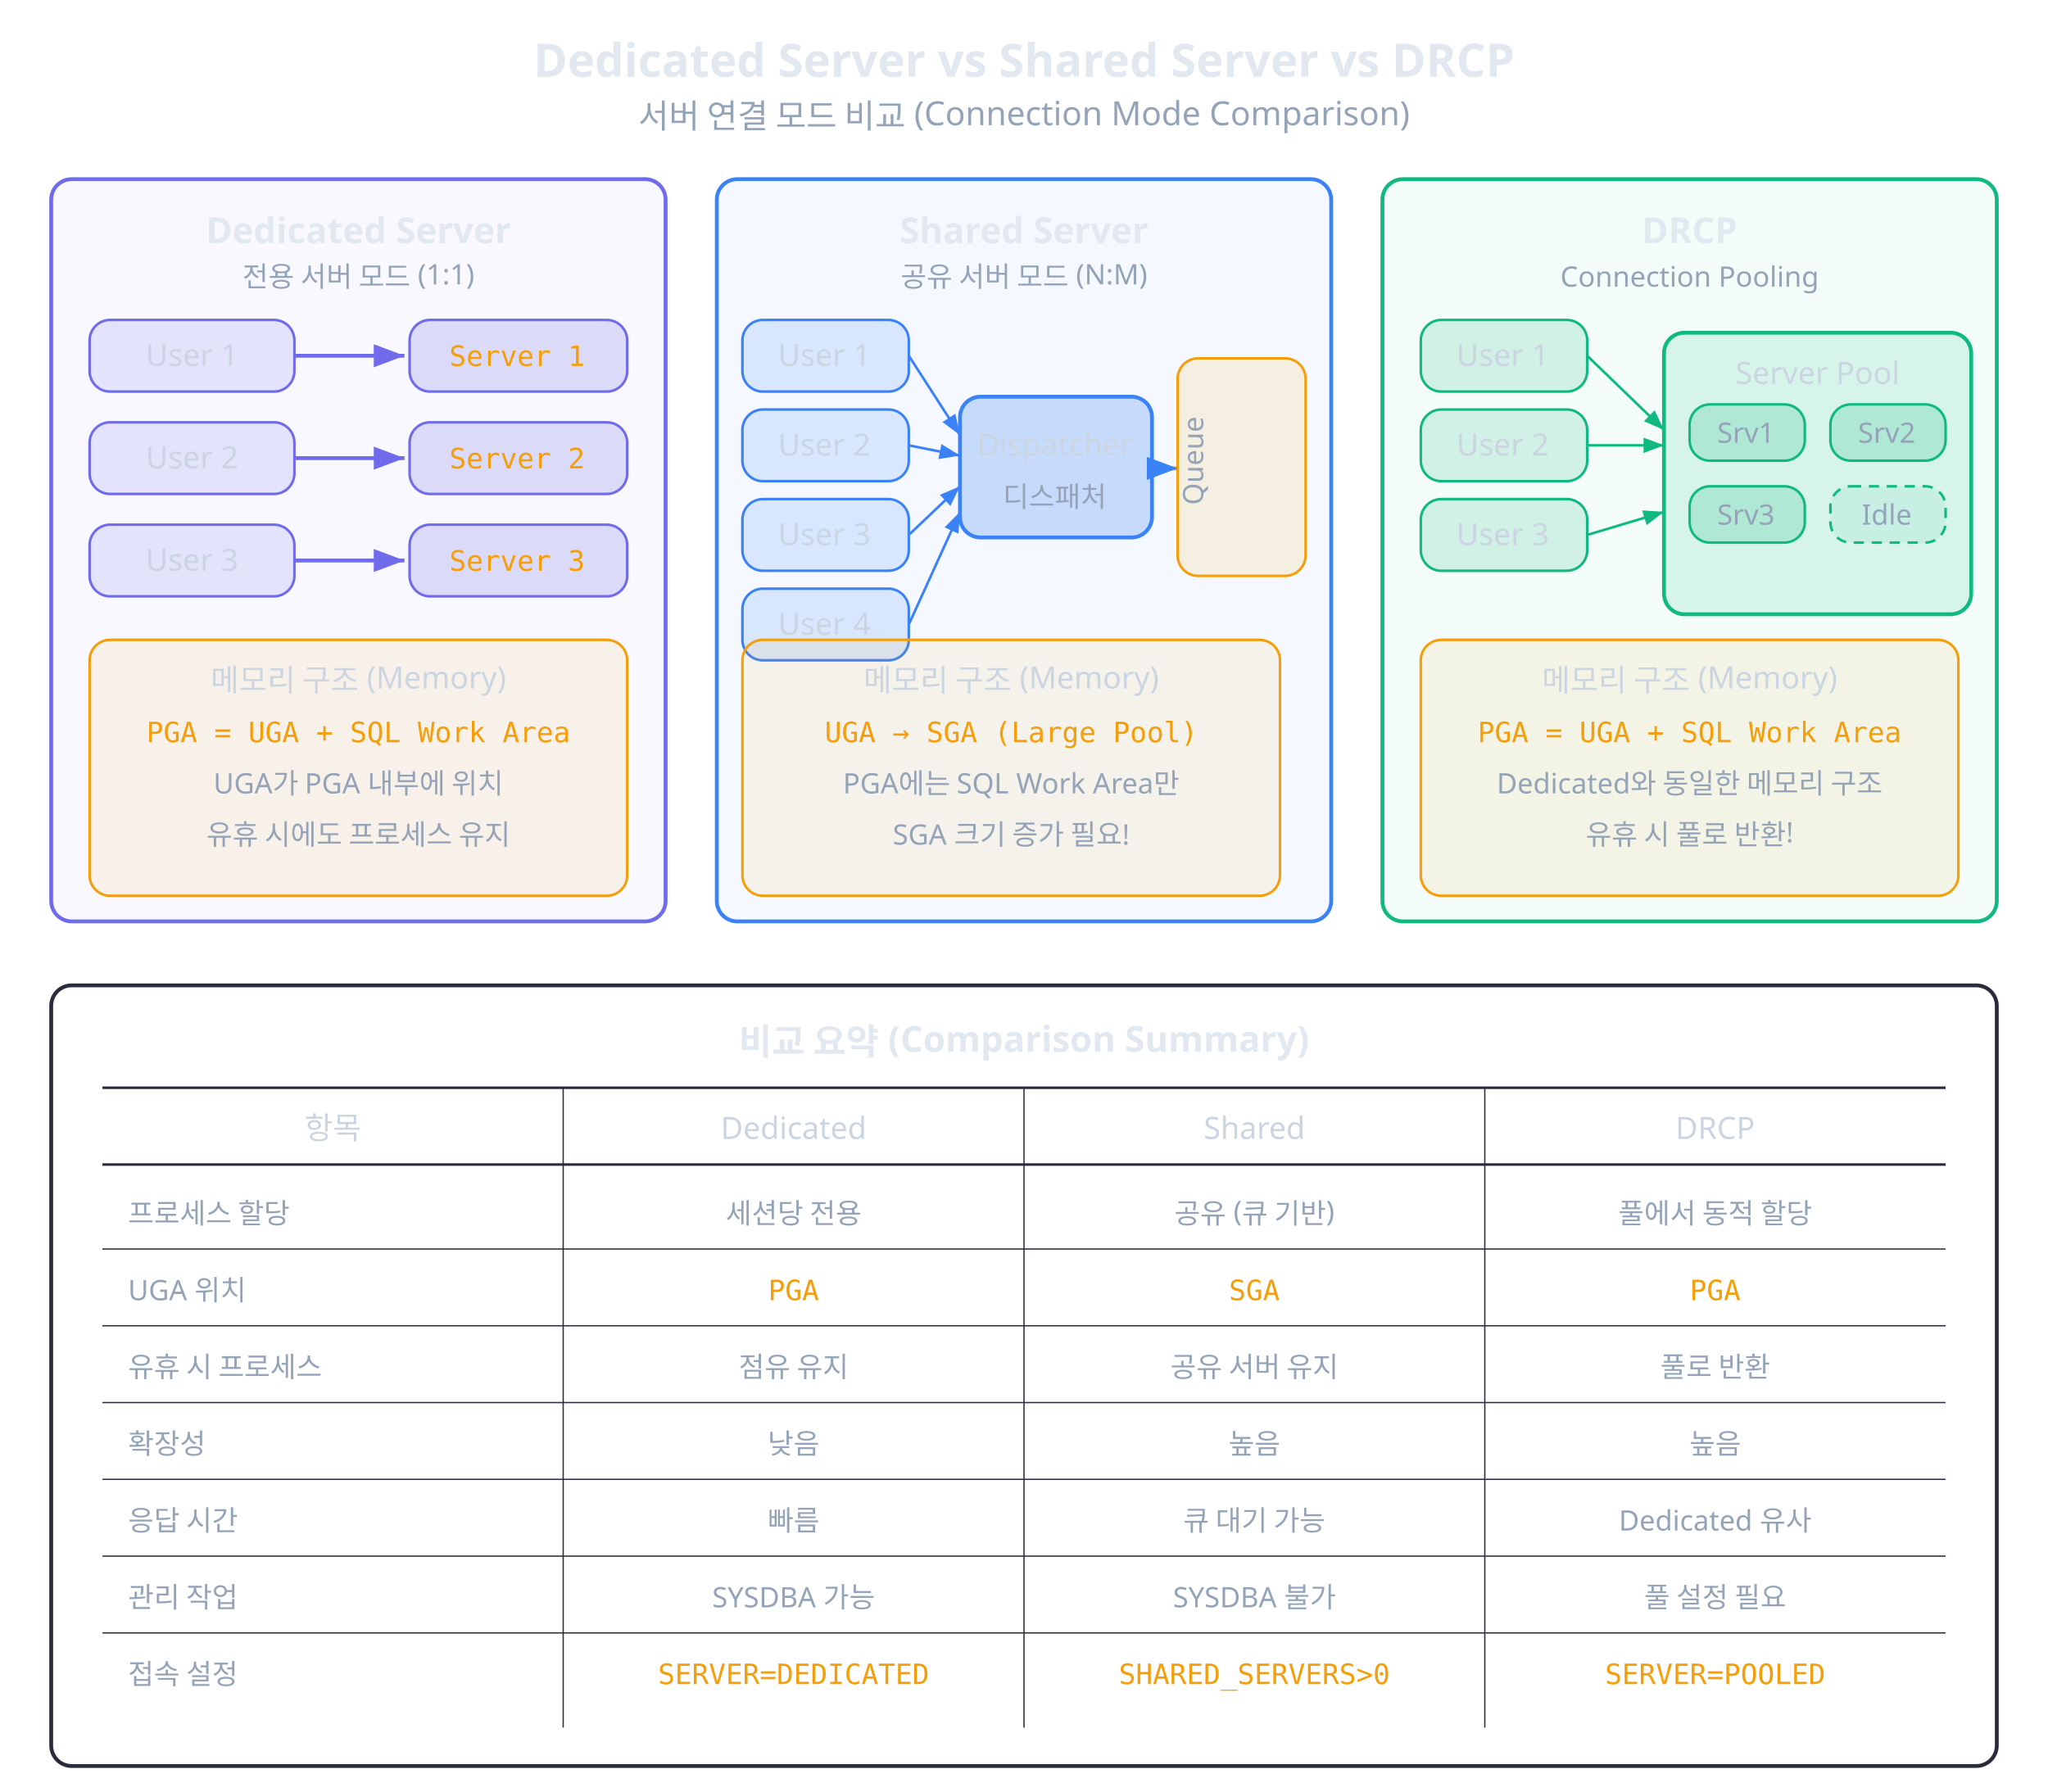
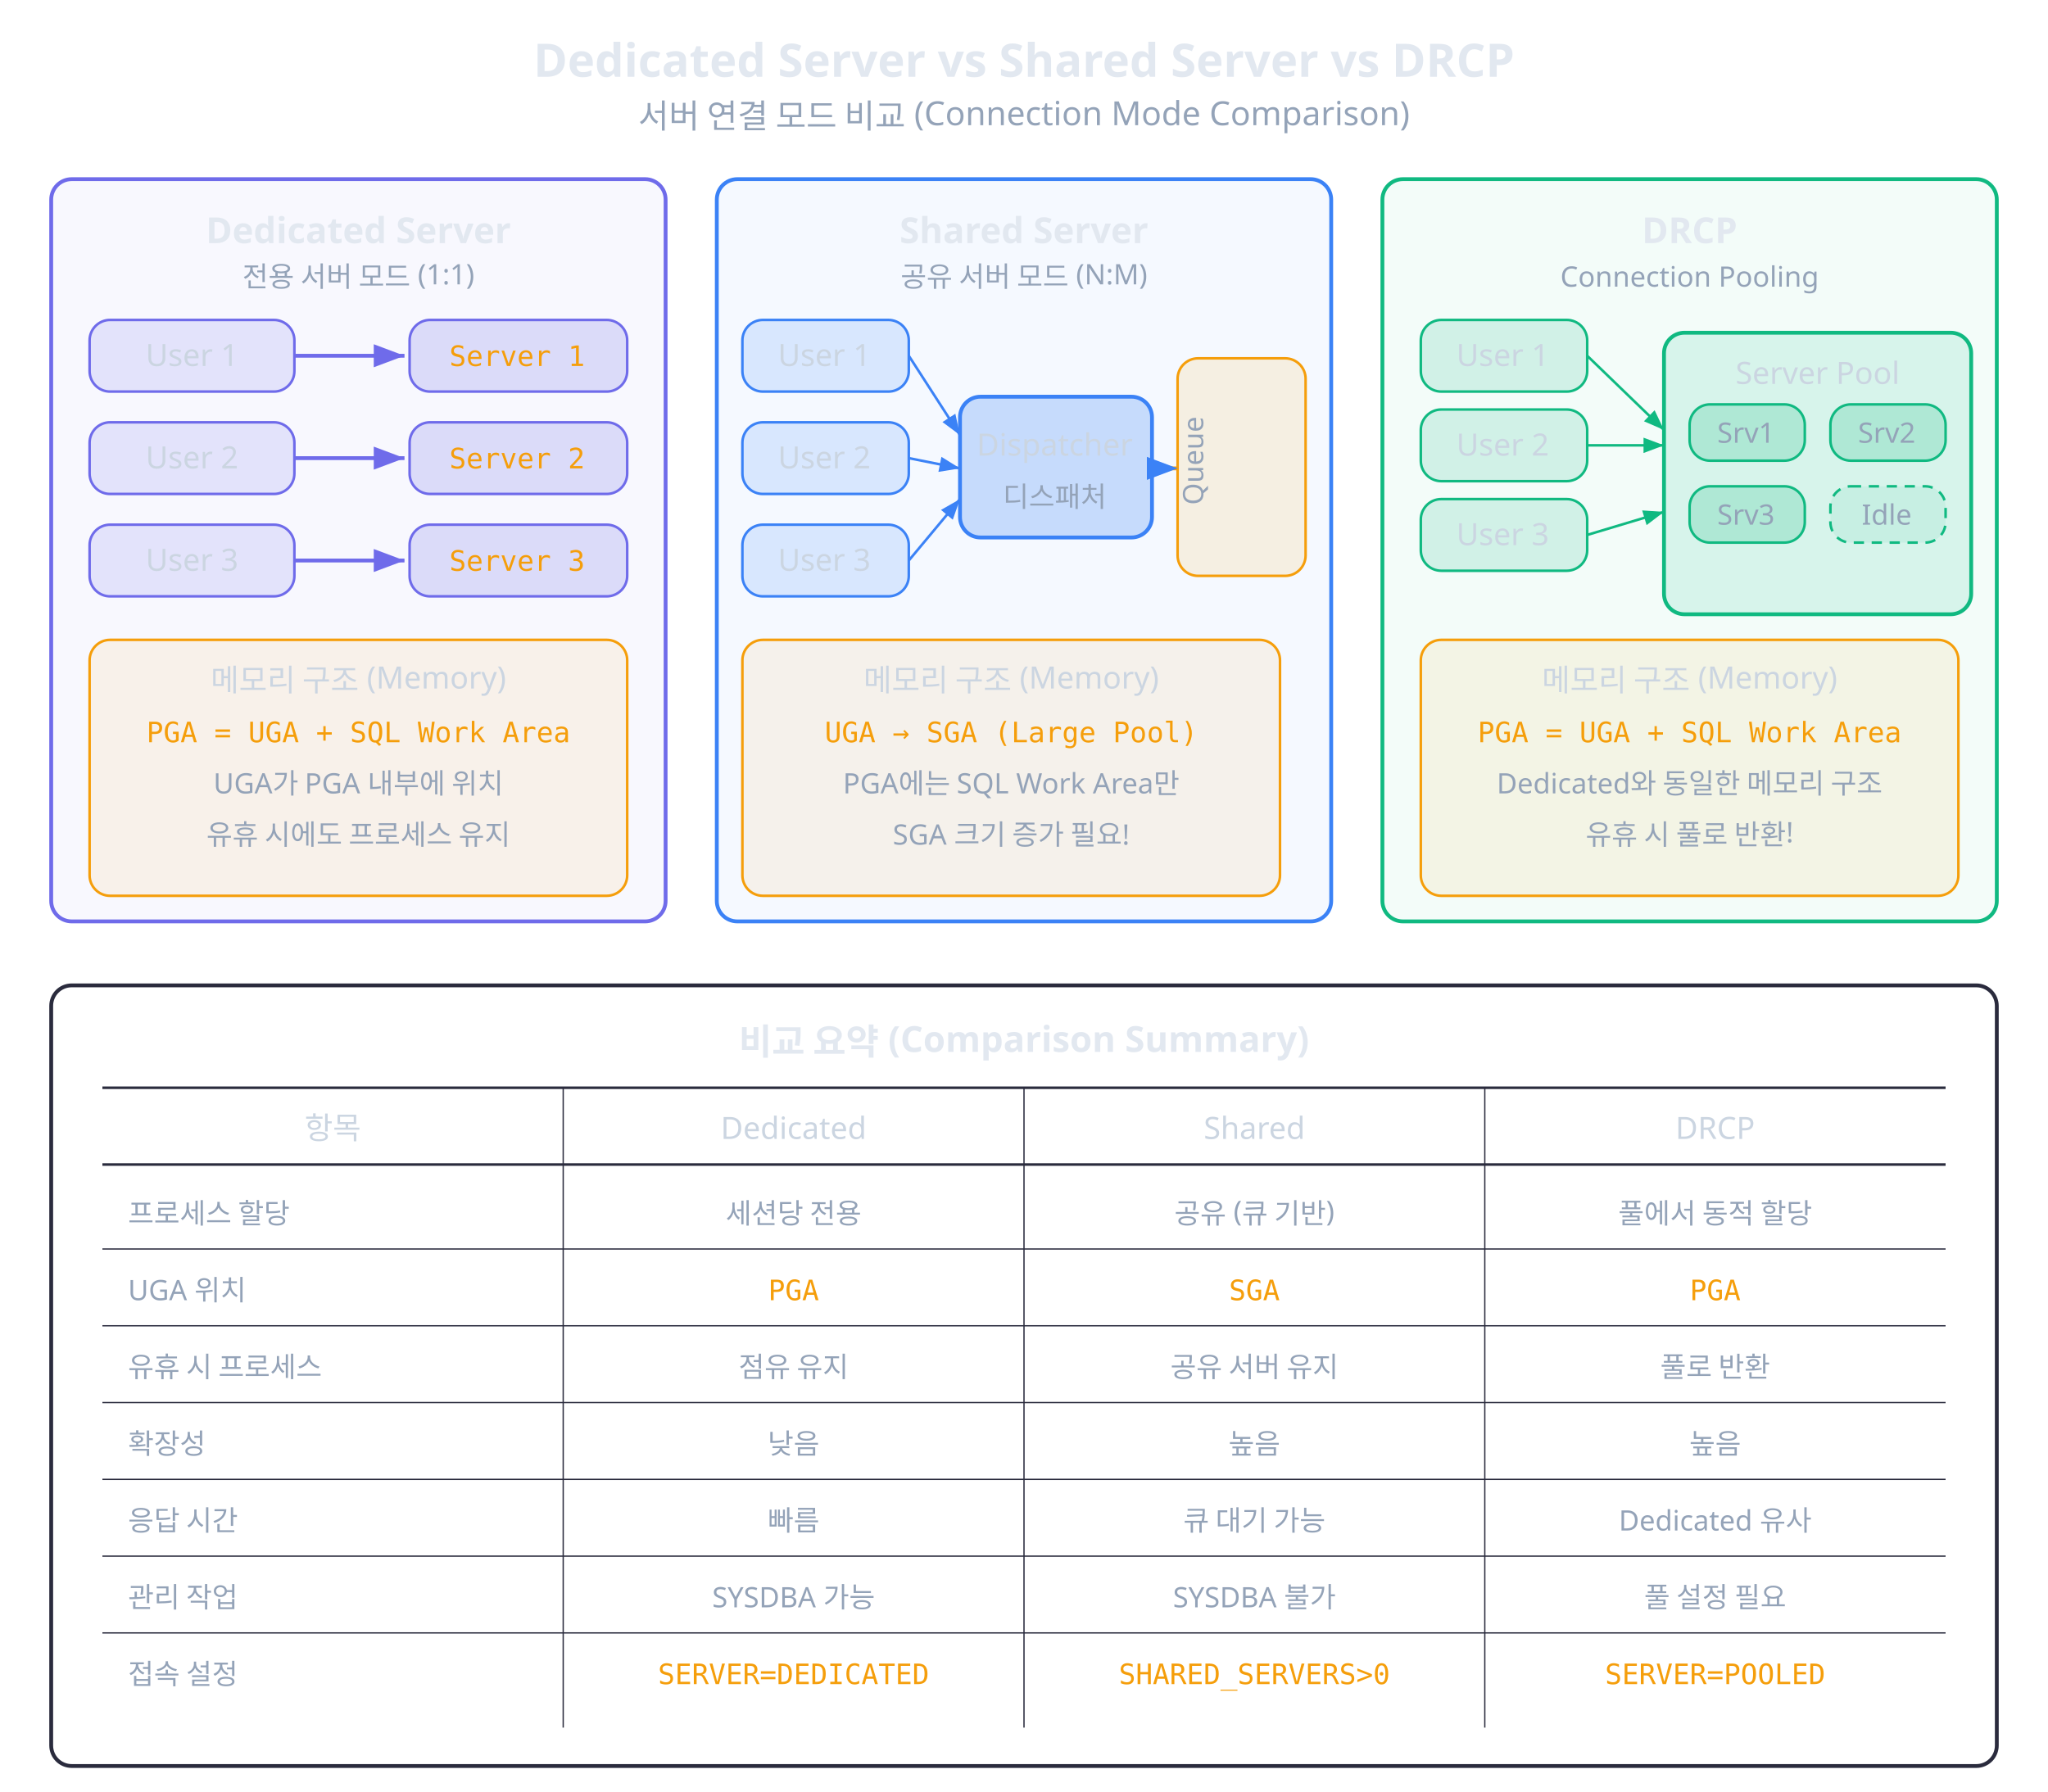
<svg xmlns="http://www.w3.org/2000/svg" viewBox="0 0 800 700">
  <style>
    text { font-family: 'Pretendard', 'Segoe UI', sans-serif; fill: #E2E8F0; }
    .title { font-size: 18px; font-weight: 700; }
    .subtitle { font-size: 13px; fill: #94A3B8; }
    .label { font-size: 14px; font-weight: 600; }
    .sublabel { font-size: 12px; fill: #CBD5E1; }
    .code { font-family: 'Consolas', monospace; font-size: 11px; fill: #F59E0B; }
    .small { font-size: 11px; fill: #94A3B8; }
    .box { rx: 8; ry: 8; }
  </style>
  <defs>
    <marker id="arrP" markerWidth="8" markerHeight="6" refX="8" refY="3" orient="auto">
      <polygon points="0 0, 8 3, 0 6" fill="#6F6BEA" />
    </marker>
    <marker id="arrB" markerWidth="8" markerHeight="6" refX="8" refY="3" orient="auto">
      <polygon points="0 0, 8 3, 0 6" fill="#3B82F6" />
    </marker>
    <marker id="arrG" markerWidth="8" markerHeight="6" refX="8" refY="3" orient="auto">
      <polygon points="0 0, 8 3, 0 6" fill="#10B981" />
    </marker>
  </defs>
  <text x="400" y="30" text-anchor="middle" class="title">Dedicated Server vs Shared Server vs DRCP</text>
  <text x="400" y="50" text-anchor="middle" class="subtitle">서버 연결 모드 비교 (Connection Mode Comparison)</text>
  <rect x="20" y="70" width="240" height="290" class="box" fill="rgba(107,107,234,0.05)" stroke="#6F6BEA" stroke-width="1.5" />
  <text x="140" y="95" text-anchor="middle" class="label" fill="#6F6BEA">Dedicated Server</text>
  <text x="140" y="112" text-anchor="middle" class="small">전용 서버 모드 (1:1)</text>
  <rect x="35" y="125" width="80" height="28" class="box" fill="rgba(107,107,234,0.15)" stroke="#6F6BEA" stroke-width="1" />
  <text x="75" y="143" text-anchor="middle" class="sublabel">User 1</text>
  <rect x="35" y="165" width="80" height="28" class="box" fill="rgba(107,107,234,0.15)" stroke="#6F6BEA" stroke-width="1" />
  <text x="75" y="183" text-anchor="middle" class="sublabel">User 2</text>
  <rect x="35" y="205" width="80" height="28" class="box" fill="rgba(107,107,234,0.15)" stroke="#6F6BEA" stroke-width="1" />
  <text x="75" y="223" text-anchor="middle" class="sublabel">User 3</text>
  <rect x="160" y="125" width="85" height="28" class="box" fill="rgba(107,107,234,0.2)" stroke="#6F6BEA" stroke-width="1" />
  <text x="202" y="143" text-anchor="middle" class="code">Server 1</text>
  <rect x="160" y="165" width="85" height="28" class="box" fill="rgba(107,107,234,0.2)" stroke="#6F6BEA" stroke-width="1" />
  <text x="202" y="183" text-anchor="middle" class="code">Server 2</text>
  <rect x="160" y="205" width="85" height="28" class="box" fill="rgba(107,107,234,0.2)" stroke="#6F6BEA" stroke-width="1" />
  <text x="202" y="223" text-anchor="middle" class="code">Server 3</text>
  <line x1="115" y1="139" x2="158" y2="139" stroke="#6F6BEA" stroke-width="1.5" marker-end="url(#arrP)" />
  <line x1="115" y1="179" x2="158" y2="179" stroke="#6F6BEA" stroke-width="1.5" marker-end="url(#arrP)" />
  <line x1="115" y1="219" x2="158" y2="219" stroke="#6F6BEA" stroke-width="1.5" marker-end="url(#arrP)" />
  <rect x="35" y="250" width="210" height="100" class="box" fill="rgba(245,158,11,0.08)" stroke="#F59E0B" stroke-width="1" />
  <text x="140" y="270" text-anchor="middle" class="sublabel">메모리 구조 (Memory)</text>
  <text x="140" y="290" text-anchor="middle" class="code">PGA = UGA + SQL Work Area</text>
  <text x="140" y="310" text-anchor="middle" class="small">UGA가 PGA 내부에 위치</text>
  <text x="140" y="330" text-anchor="middle" class="small">유휴 시에도 프로세스 유지</text>
  <rect x="280" y="70" width="240" height="290" class="box" fill="rgba(59,130,246,0.05)" stroke="#3B82F6" stroke-width="1.5" />
  <text x="400" y="95" text-anchor="middle" class="label" fill="#3B82F6">Shared Server</text>
  <text x="400" y="112" text-anchor="middle" class="small">공유 서버 모드 (N:M)</text>
  <rect x="290" y="125" width="65" height="28" class="box" fill="rgba(59,130,246,0.15)" stroke="#3B82F6" stroke-width="1" />
  <text x="322" y="143" text-anchor="middle" class="sublabel">User 1</text>
-   <rect x="290" y="160" width="65" height="28" class="box" fill="rgba(59,130,246,0.15)" stroke="#3B82F6" stroke-width="1" />
-   <text x="322" y="178" text-anchor="middle" class="sublabel">User 2</text>
-   <rect x="290" y="195" width="65" height="28" class="box" fill="rgba(59,130,246,0.15)" stroke="#3B82F6" stroke-width="1" />
-   <text x="322" y="213" text-anchor="middle" class="sublabel">User 3</text>
-   <rect x="290" y="230" width="65" height="28" class="box" fill="rgba(59,130,246,0.15)" stroke="#3B82F6" stroke-width="1" />
-   <text x="322" y="248" text-anchor="middle" class="sublabel">User 4</text>
+   <rect x="290" y="165" width="65" height="28" class="box" fill="rgba(59,130,246,0.15)" stroke="#3B82F6" stroke-width="1" />
+   <text x="322" y="183" text-anchor="middle" class="sublabel">User 2</text>
+   <rect x="290" y="205" width="65" height="28" class="box" fill="rgba(59,130,246,0.15)" stroke="#3B82F6" stroke-width="1" />
+   <text x="322" y="223" text-anchor="middle" class="sublabel">User 3</text>
  <rect x="375" y="155" width="75" height="55" class="box" fill="rgba(59,130,246,0.25)" stroke="#3B82F6" stroke-width="1.5" />
  <text x="412" y="178" text-anchor="middle" class="sublabel">Dispatcher</text>
  <text x="412" y="198" text-anchor="middle" class="small">디스패처</text>
  <line x1="355" y1="139" x2="375" y2="170" stroke="#3B82F6" stroke-width="1" marker-end="url(#arrB)" />
-   <line x1="355" y1="174" x2="375" y2="178" stroke="#3B82F6" stroke-width="1" marker-end="url(#arrB)" />
-   <line x1="355" y1="209" x2="375" y2="190" stroke="#3B82F6" stroke-width="1" marker-end="url(#arrB)" />
-   <line x1="355" y1="244" x2="375" y2="200" stroke="#3B82F6" stroke-width="1" marker-end="url(#arrB)" />
+   <line x1="355" y1="179" x2="375" y2="183" stroke="#3B82F6" stroke-width="1" marker-end="url(#arrB)" />
+   <line x1="355" y1="219" x2="375" y2="195" stroke="#3B82F6" stroke-width="1" marker-end="url(#arrB)" />
  <rect x="460" y="140" width="50" height="85" class="box" fill="rgba(245,158,11,0.12)" stroke="#F59E0B" stroke-width="1" />
  <text x="485" y="165" text-anchor="middle" class="small" transform="rotate(-90 485 180)">Queue</text>
  <line x1="450" y1="183" x2="460" y2="183" stroke="#F59E0B" stroke-width="1.5" marker-end="url(#arrB)" />
  <rect x="290" y="250" width="210" height="100" class="box" fill="rgba(245,158,11,0.08)" stroke="#F59E0B" stroke-width="1" />
  <text x="395" y="270" text-anchor="middle" class="sublabel">메모리 구조 (Memory)</text>
  <text x="395" y="290" text-anchor="middle" class="code">UGA → SGA (Large Pool)</text>
  <text x="395" y="310" text-anchor="middle" class="small">PGA에는 SQL Work Area만</text>
  <text x="395" y="330" text-anchor="middle" class="small" fill="#F43F5E">SGA 크기 증가 필요!</text>
  <rect x="540" y="70" width="240" height="290" class="box" fill="rgba(16,185,129,0.05)" stroke="#10B981" stroke-width="1.5" />
  <text x="660" y="95" text-anchor="middle" class="label" fill="#10B981">DRCP</text>
  <text x="660" y="112" text-anchor="middle" class="small">Connection Pooling</text>
  <rect x="555" y="125" width="65" height="28" class="box" fill="rgba(16,185,129,0.15)" stroke="#10B981" stroke-width="1" />
  <text x="587" y="143" text-anchor="middle" class="sublabel">User 1</text>
  <rect x="555" y="160" width="65" height="28" class="box" fill="rgba(16,185,129,0.15)" stroke="#10B981" stroke-width="1" />
  <text x="587" y="178" text-anchor="middle" class="sublabel">User 2</text>
  <rect x="555" y="195" width="65" height="28" class="box" fill="rgba(16,185,129,0.15)" stroke="#10B981" stroke-width="1" />
  <text x="587" y="213" text-anchor="middle" class="sublabel">User 3</text>
  <rect x="650" y="130" width="120" height="110" class="box" fill="rgba(16,185,129,0.12)" stroke="#10B981" stroke-width="1.5" />
  <text x="710" y="150" text-anchor="middle" class="sublabel">Server Pool</text>
  <rect x="660" y="158" width="45" height="22" class="box" fill="rgba(16,185,129,0.2)" stroke="#10B981" stroke-width="1" />
  <text x="682" y="173" text-anchor="middle" class="small">Srv1</text>
  <rect x="715" y="158" width="45" height="22" class="box" fill="rgba(16,185,129,0.2)" stroke="#10B981" stroke-width="1" />
  <text x="737" y="173" text-anchor="middle" class="small">Srv2</text>
  <rect x="660" y="190" width="45" height="22" class="box" fill="rgba(16,185,129,0.2)" stroke="#10B981" stroke-width="1" />
  <text x="682" y="205" text-anchor="middle" class="small">Srv3</text>
  <rect x="715" y="190" width="45" height="22" class="box" fill="rgba(16,185,129,0.08)" stroke="#10B981" stroke-width="1" stroke-dasharray="4,3" />
  <text x="737" y="205" text-anchor="middle" class="small" fill="#94A3B8">Idle</text>
  <line x1="620" y1="139" x2="650" y2="168" stroke="#10B981" stroke-width="1" marker-end="url(#arrG)" />
  <line x1="620" y1="174" x2="650" y2="174" stroke="#10B981" stroke-width="1" marker-end="url(#arrG)" />
  <line x1="620" y1="209" x2="650" y2="200" stroke="#10B981" stroke-width="1" marker-end="url(#arrG)" />
  <rect x="555" y="250" width="210" height="100" class="box" fill="rgba(245,158,11,0.08)" stroke="#F59E0B" stroke-width="1" />
  <text x="660" y="270" text-anchor="middle" class="sublabel">메모리 구조 (Memory)</text>
  <text x="660" y="290" text-anchor="middle" class="code">PGA = UGA + SQL Work Area</text>
  <text x="660" y="310" text-anchor="middle" class="small">Dedicated와 동일한 메모리 구조</text>
  <text x="660" y="330" text-anchor="middle" class="small" fill="#10B981">유휴 시 풀로 반환!</text>
  <rect x="20" y="385" width="760" height="305" class="box" fill="rgba(255,255,255,0.03)" stroke="#2A2B3D" stroke-width="1.5" />
  <text x="400" y="412" text-anchor="middle" class="label">비교 요약 (Comparison Summary)</text>
  <line x1="40" y1="425" x2="760" y2="425" stroke="#2A2B3D" stroke-width="1" />
  <text x="130" y="445" text-anchor="middle" class="sublabel">항목</text>
  <text x="310" y="445" text-anchor="middle" class="sublabel" fill="#6F6BEA">Dedicated</text>
  <text x="490" y="445" text-anchor="middle" class="sublabel" fill="#3B82F6">Shared</text>
  <text x="670" y="445" text-anchor="middle" class="sublabel" fill="#10B981">DRCP</text>
  <line x1="40" y1="455" x2="760" y2="455" stroke="#2A2B3D" stroke-width="1" />
  <text x="50" y="478" class="small">프로세스 할당</text>
  <text x="310" y="478" text-anchor="middle" class="small">세션당 전용</text>
  <text x="490" y="478" text-anchor="middle" class="small">공유 (큐 기반)</text>
  <text x="670" y="478" text-anchor="middle" class="small">풀에서 동적 할당</text>
  <line x1="40" y1="488" x2="760" y2="488" stroke="#2A2B3D" stroke-width="0.5" />
  <text x="50" y="508" class="small">UGA 위치</text>
  <text x="310" y="508" text-anchor="middle" class="code">PGA</text>
  <text x="490" y="508" text-anchor="middle" class="code">SGA</text>
  <text x="670" y="508" text-anchor="middle" class="code">PGA</text>
  <line x1="40" y1="518" x2="760" y2="518" stroke="#2A2B3D" stroke-width="0.5" />
  <text x="50" y="538" class="small">유휴 시 프로세스</text>
  <text x="310" y="538" text-anchor="middle" class="small" fill="#F43F5E">점유 유지</text>
  <text x="490" y="538" text-anchor="middle" class="small">공유 서버 유지</text>
  <text x="670" y="538" text-anchor="middle" class="small" fill="#10B981">풀로 반환</text>
  <line x1="40" y1="548" x2="760" y2="548" stroke="#2A2B3D" stroke-width="0.5" />
  <text x="50" y="568" class="small">확장성</text>
  <text x="310" y="568" text-anchor="middle" class="small" fill="#F43F5E">낮음</text>
  <text x="490" y="568" text-anchor="middle" class="small" fill="#10B981">높음</text>
  <text x="670" y="568" text-anchor="middle" class="small" fill="#10B981">높음</text>
  <line x1="40" y1="578" x2="760" y2="578" stroke="#2A2B3D" stroke-width="0.5" />
  <text x="50" y="598" class="small">응답 시간</text>
  <text x="310" y="598" text-anchor="middle" class="small" fill="#10B981">빠름</text>
  <text x="490" y="598" text-anchor="middle" class="small" fill="#F43F5E">큐 대기 가능</text>
  <text x="670" y="598" text-anchor="middle" class="small" fill="#10B981">Dedicated 유사</text>
  <line x1="40" y1="608" x2="760" y2="608" stroke="#2A2B3D" stroke-width="0.5" />
  <text x="50" y="628" class="small">관리 작업</text>
  <text x="310" y="628" text-anchor="middle" class="small" fill="#10B981">SYSDBA 가능</text>
  <text x="490" y="628" text-anchor="middle" class="small" fill="#F43F5E">SYSDBA 불가</text>
  <text x="670" y="628" text-anchor="middle" class="small">풀 설정 필요</text>
  <line x1="40" y1="638" x2="760" y2="638" stroke="#2A2B3D" stroke-width="0.5" />
  <text x="50" y="658" class="small">접속 설정</text>
  <text x="310" y="658" text-anchor="middle" class="code">SERVER=DEDICATED</text>
  <text x="490" y="658" text-anchor="middle" class="code">SHARED_SERVERS&gt;0</text>
  <text x="670" y="658" text-anchor="middle" class="code">SERVER=POOLED</text>
  <line x1="220" y1="425" x2="220" y2="675" stroke="#2A2B3D" stroke-width="0.5" />
  <line x1="400" y1="425" x2="400" y2="675" stroke="#2A2B3D" stroke-width="0.5" />
  <line x1="580" y1="425" x2="580" y2="675" stroke="#2A2B3D" stroke-width="0.5" />
</svg>
